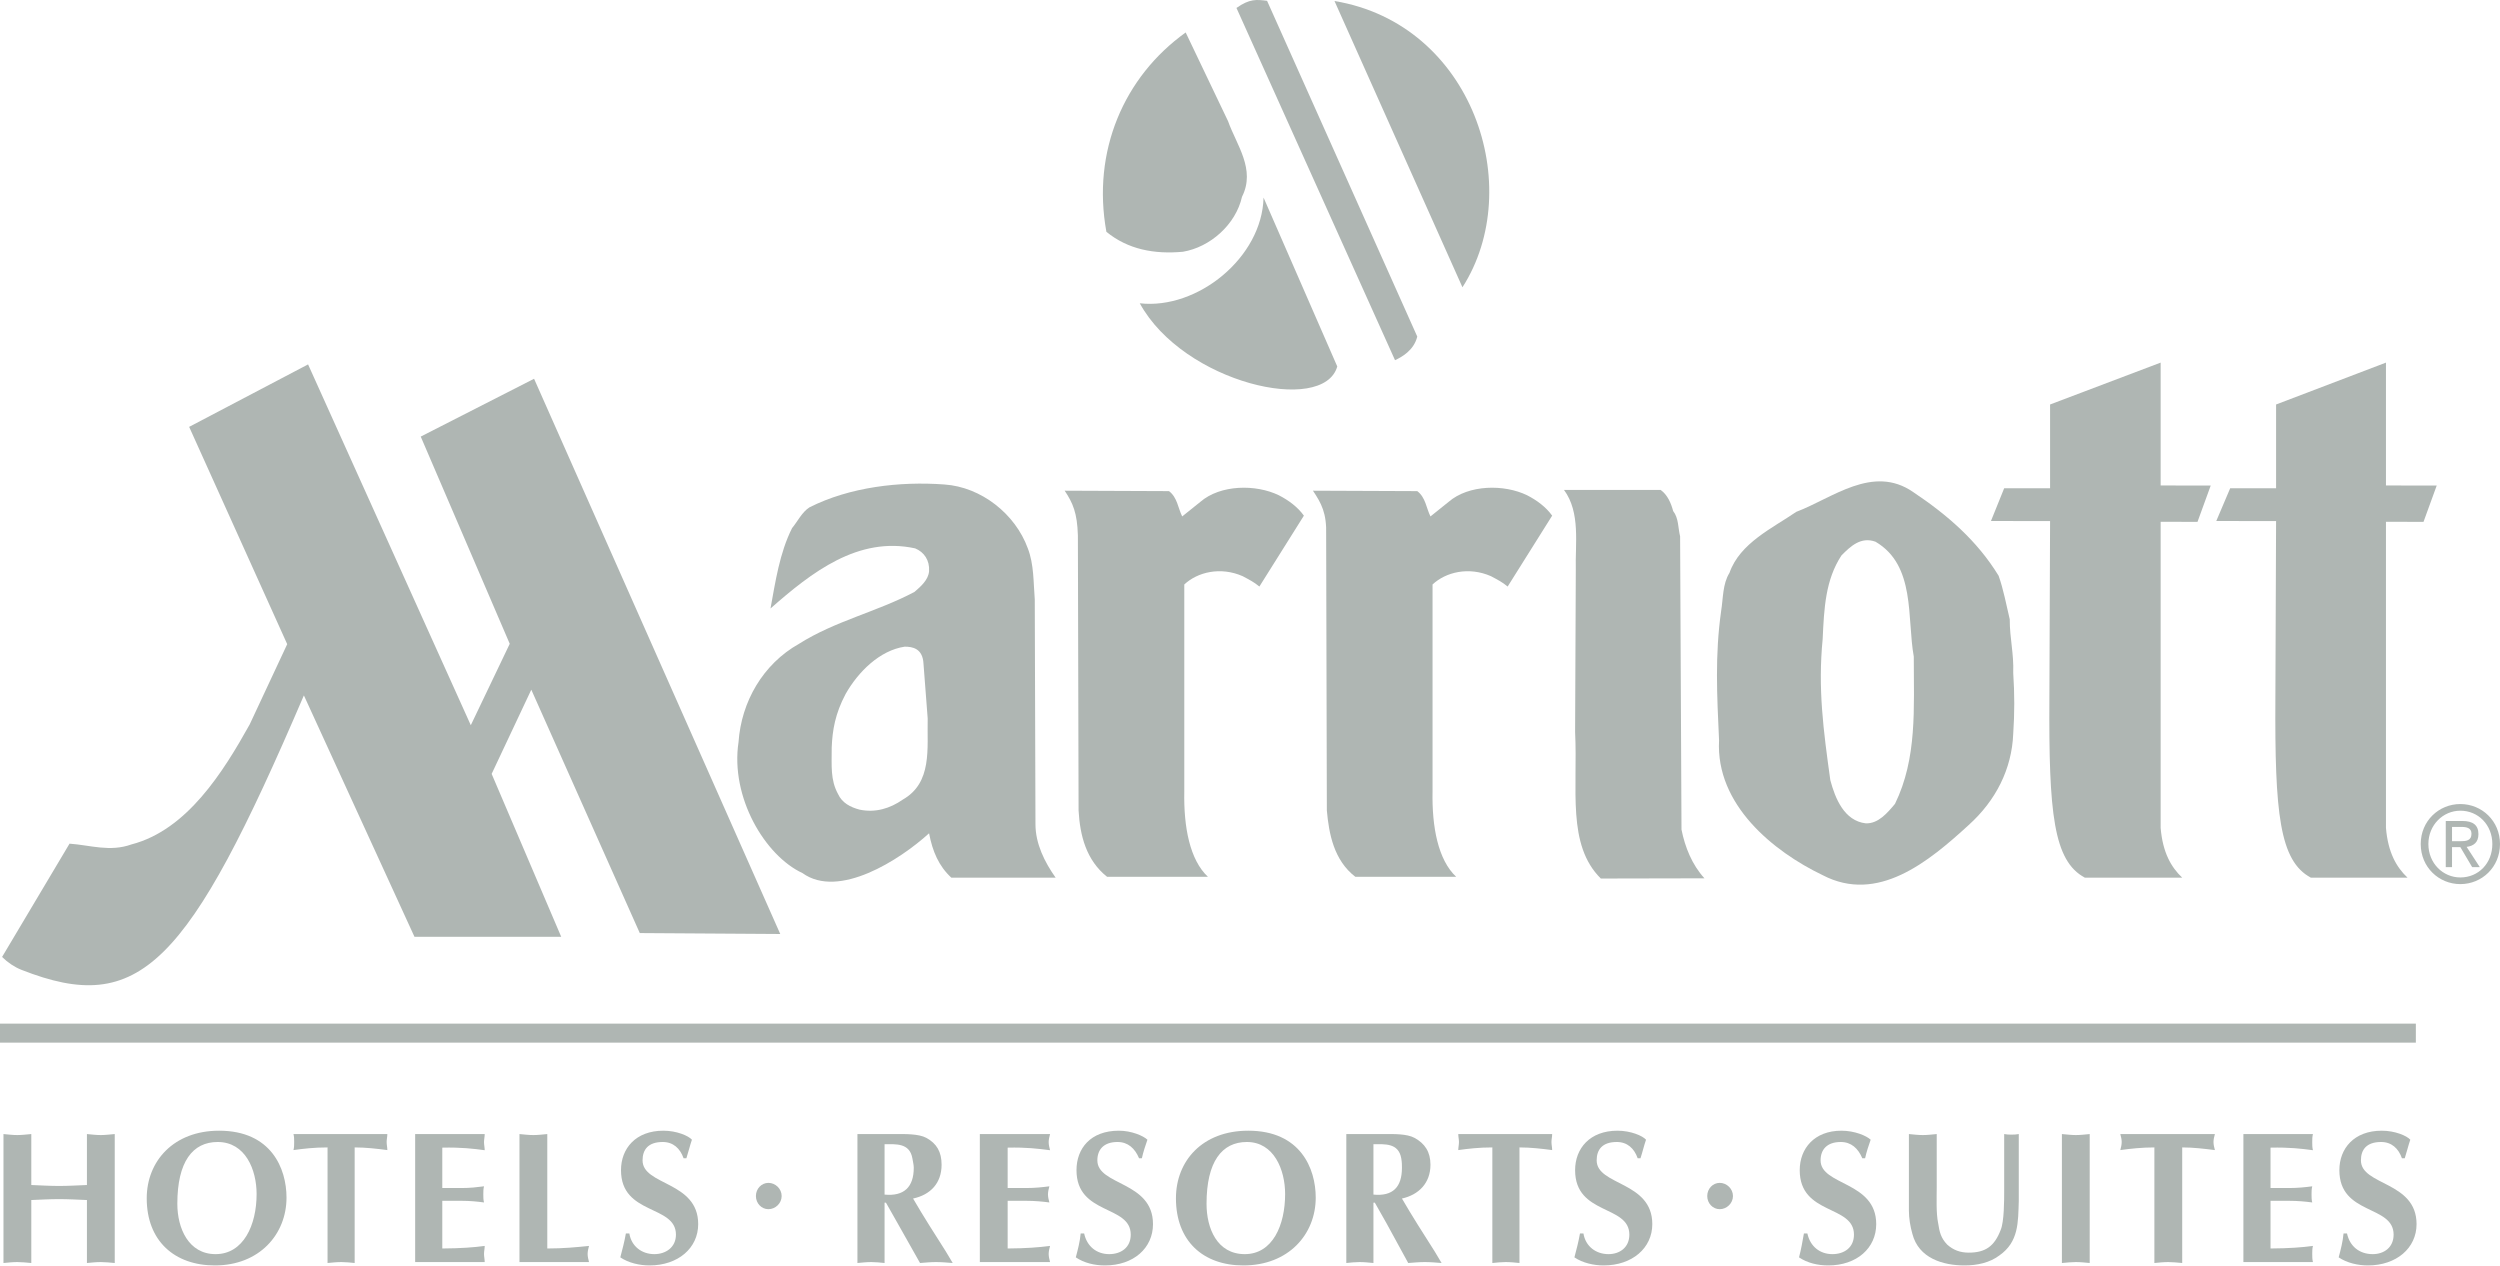
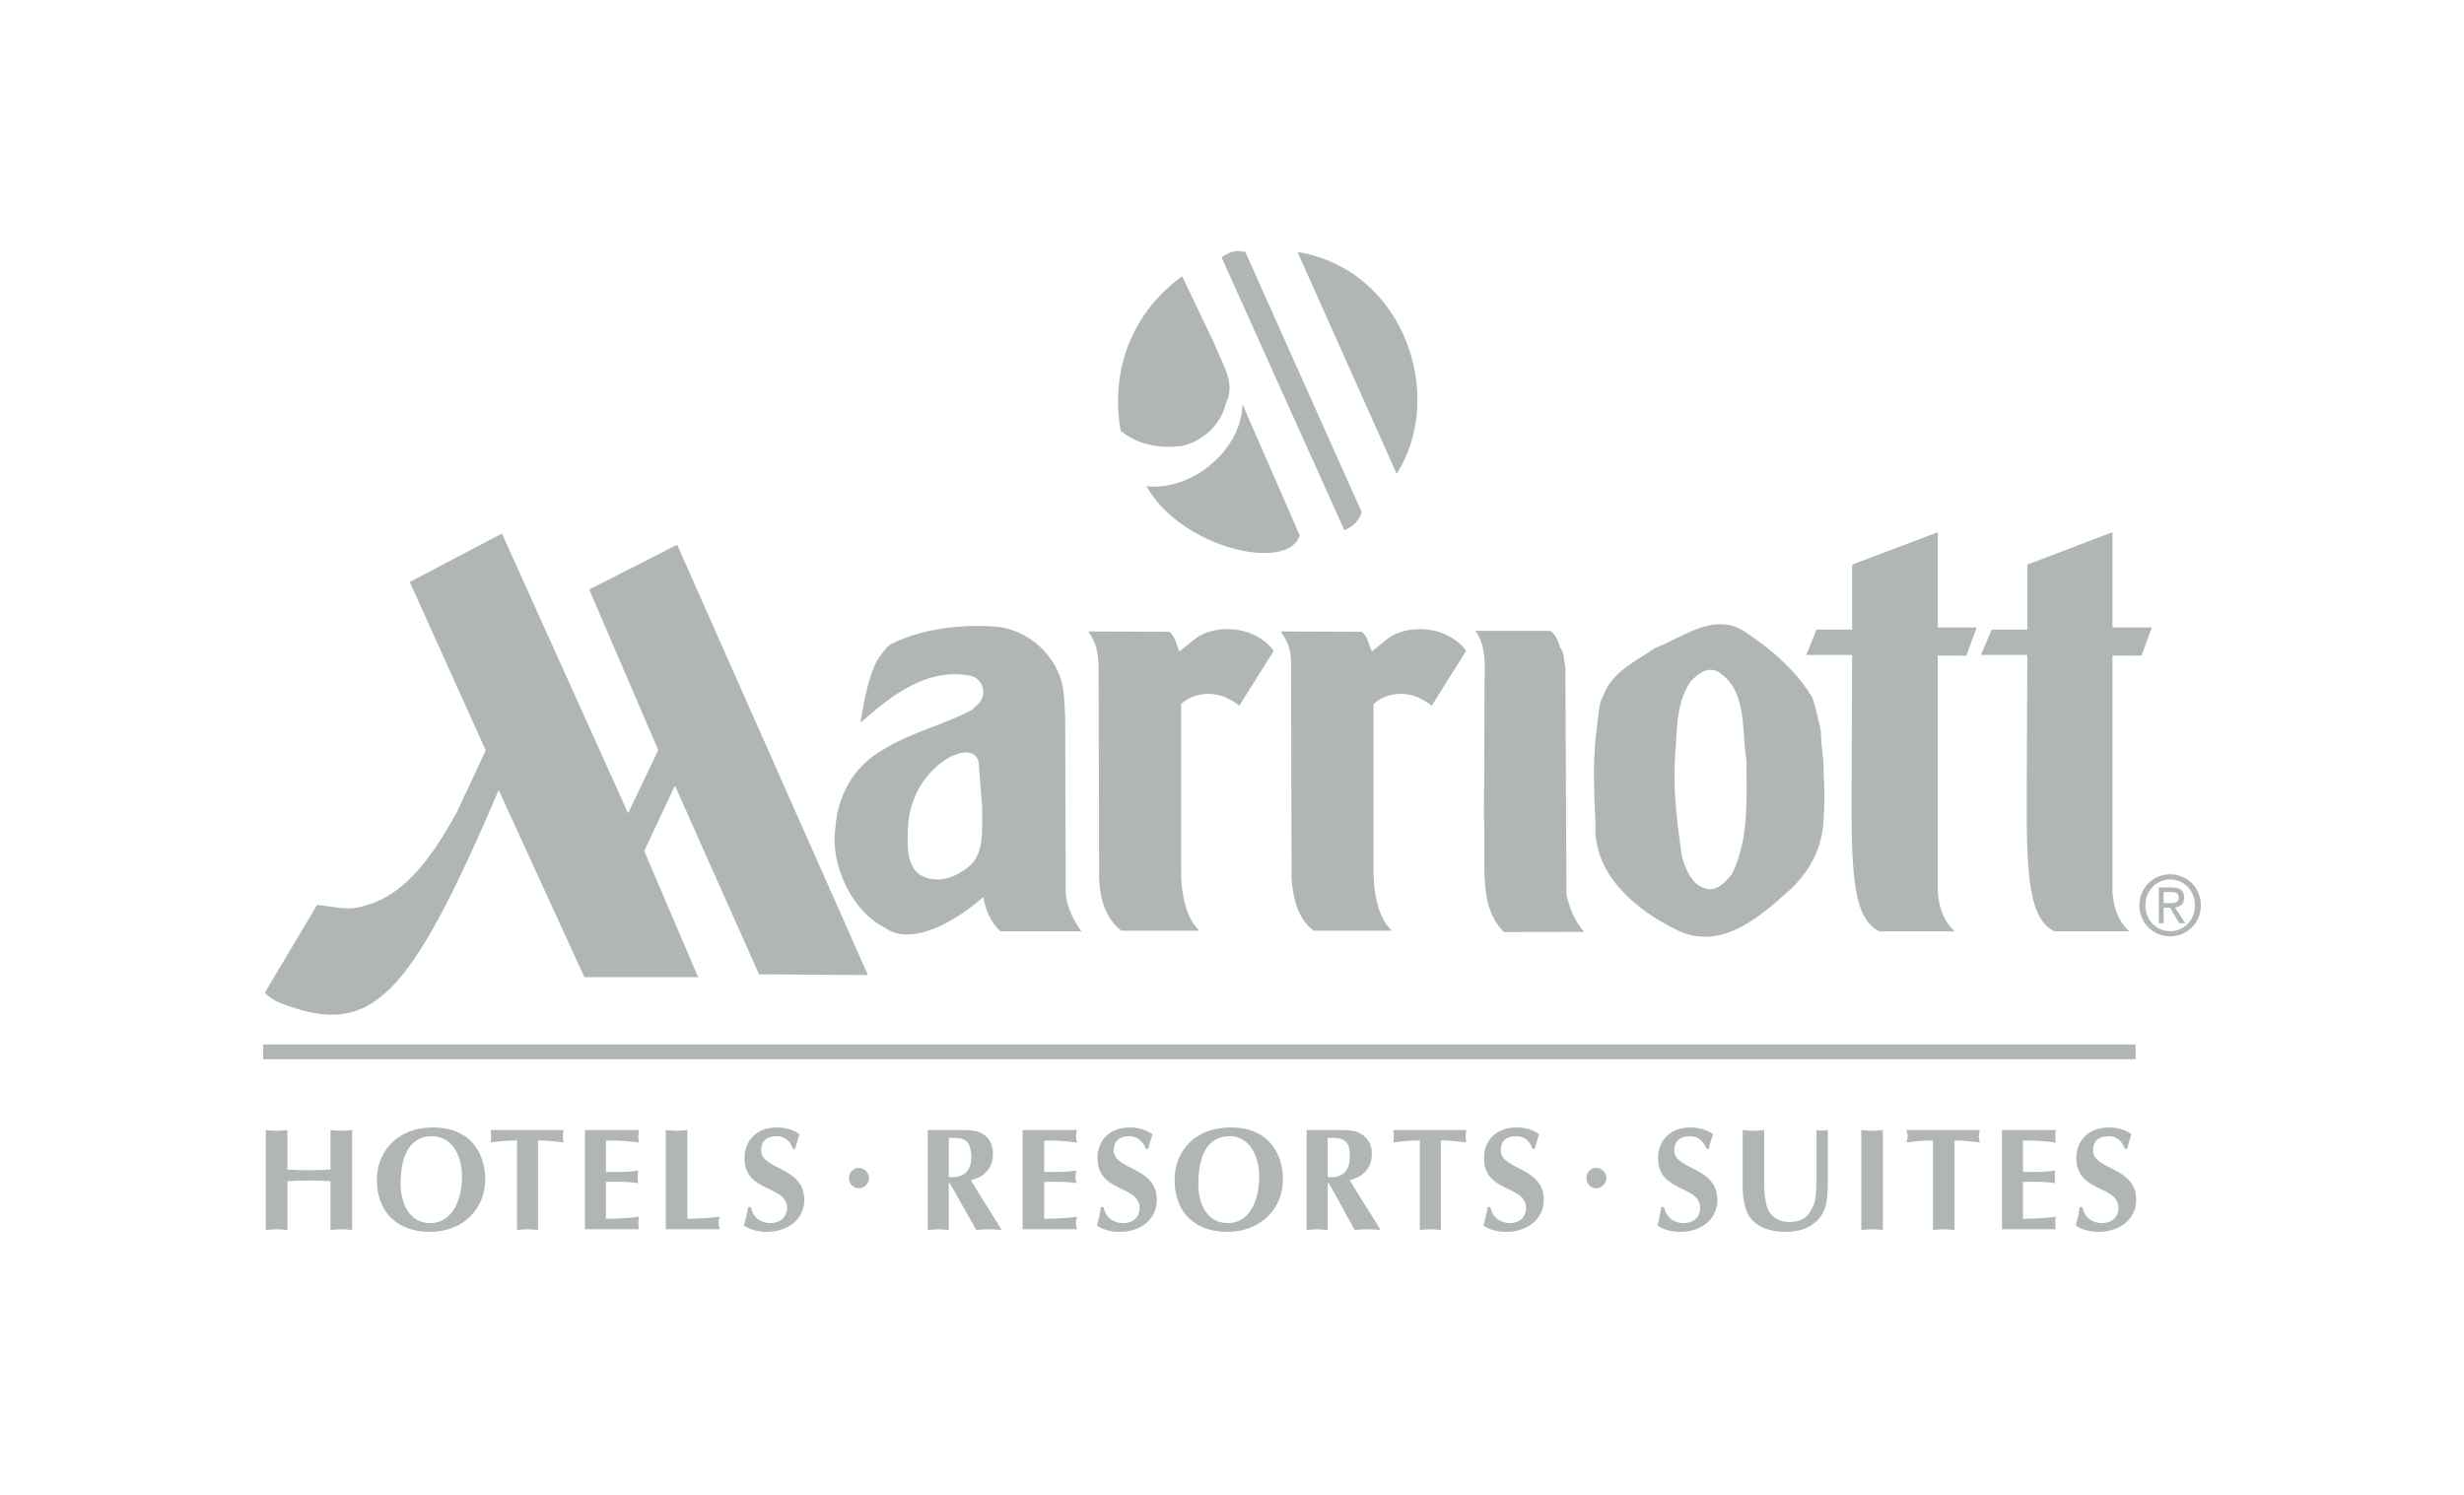
- <svg xmlns="http://www.w3.org/2000/svg" width="162" height="82" viewBox="0 0 162 82" fill="none">
-   <path d="M149.743 56.873C147.715 55.785 147.4 52.709 147.445 45.229L147.49 33.766L143.615 33.761L144.516 31.64H147.49V26.211L154.61 23.497V31.459L157.899 31.464L157.043 33.817L154.61 33.812V53.65C154.745 55.247 155.286 56.188 156.007 56.873H149.743Z" fill="#AFB6B3" />
-   <path d="M44.297 75.057C44.071 74.413 43.621 74.001 42.945 74.001C41.998 74.001 41.638 74.501 41.638 75.191C41.638 76.836 45.243 76.535 45.243 79.323C45.243 80.879 43.936 82 42.089 82C41.458 82 40.737 81.843 40.196 81.477C40.331 80.963 40.466 80.453 40.556 79.93H40.782C40.917 80.768 41.593 81.268 42.404 81.268C43.125 81.268 43.801 80.842 43.801 80.004C43.801 78.054 40.241 78.763 40.241 75.826C40.241 74.427 41.187 73.269 42.99 73.269C43.846 73.269 44.612 73.598 44.837 73.853C44.702 74.242 44.612 74.645 44.477 75.057H44.297Z" fill="#AFB6B3" />
-   <path d="M79.58 7.856C80.121 9.389 81.383 10.973 80.482 12.752C80.076 14.558 78.409 16.022 76.651 16.314C74.804 16.485 73.091 16.165 71.694 15.021C70.748 9.806 72.821 4.98 76.832 2.104L79.58 7.856Z" fill="#AFB6B3" />
-   <path d="M86.655 23.748C85.754 26.902 76.696 24.831 73.857 19.653C77.597 20.079 81.788 16.68 81.878 12.803L86.655 23.748Z" fill="#AFB6B3" />
-   <path d="M90.397 23.34C90.803 23.15 91.614 22.724 91.839 21.811L82.106 0.052C81.43 -0.032 80.979 -0.092 80.123 0.515L90.397 23.34Z" fill="#AFB6B3" />
-   <path d="M94.767 18.616C98.912 12.154 95.442 1.552 86.475 0.066L94.767 18.616Z" fill="#AFB6B3" />
-   <path d="M0 67.563H156.547V66.331H0V67.563Z" fill="#AFB6B3" />
-   <path d="M50.651 77.503C50.651 77.03 50.245 76.65 49.794 76.65C49.344 76.65 48.983 77.03 48.983 77.503C48.983 77.975 49.344 78.355 49.794 78.355C50.245 78.355 50.651 77.975 50.651 77.503Z" fill="#AFB6B3" />
-   <path d="M93.866 32.524C95.172 31.394 97.471 31.371 98.958 32.094C99.589 32.418 100.174 32.849 100.58 33.414L97.696 38.008C97.335 37.712 97.065 37.578 96.615 37.337C95.172 36.702 93.685 37.073 92.829 37.874V51.283C92.784 53.603 93.19 55.72 94.361 56.818H87.827C86.43 55.743 86.115 54.025 85.98 52.519L85.935 34.687C85.98 33.242 85.619 32.608 85.079 31.797L91.838 31.825C92.379 32.228 92.424 32.927 92.694 33.465L93.866 32.524Z" fill="#AFB6B3" />
-   <path d="M102.112 36.934C102.067 35.239 102.427 33.21 101.346 31.746H107.609C108.06 32.071 108.285 32.608 108.421 33.117C108.781 33.571 108.736 34.22 108.871 34.757L108.961 53.756C109.187 54.886 109.637 56.026 110.448 56.915L103.734 56.929C101.526 54.743 102.247 51.148 102.067 47.438L102.112 36.934Z" fill="#AFB6B3" />
-   <path d="M112.071 37.119C112.747 35.188 114.865 34.22 116.397 33.168C118.74 32.284 121.354 30.079 123.968 31.881C126.176 33.358 128.113 35.026 129.51 37.309C129.826 38.194 130.006 39.189 130.231 40.13C130.231 41.394 130.502 42.334 130.457 43.599C130.547 44.97 130.547 46.206 130.457 47.55C130.366 49.833 129.33 51.876 127.573 53.46C124.959 55.854 121.669 58.568 118.109 56.711C114.91 55.178 111.17 52.144 111.395 47.976C111.26 45.021 111.125 42.469 111.53 39.592C111.665 38.759 111.62 37.846 112.071 37.119ZM118.605 50.556C118.921 51.741 119.506 53.191 120.903 53.353C121.714 53.381 122.3 52.681 122.796 52.089C124.238 49.134 124.013 45.91 124.013 42.547C123.562 40.051 124.148 36.637 121.534 35.104C120.588 34.757 119.912 35.401 119.326 35.993C118.29 37.578 118.2 39.393 118.109 41.408C117.794 44.632 118.154 47.304 118.605 50.556Z" fill="#AFB6B3" />
-   <path d="M135.098 56.873C133.07 55.785 132.754 52.709 132.8 45.229L132.845 33.766L129.014 33.761L129.87 31.64H132.845V26.211L140.01 23.497V31.459L143.254 31.464L142.398 33.817L140.01 33.812V53.65C140.145 55.247 140.686 56.188 141.406 56.873H135.098Z" fill="#AFB6B3" />
-   <path d="M69.847 34.687C69.802 33.242 69.531 32.608 68.991 31.797L75.75 31.825C76.291 32.228 76.336 32.927 76.606 33.465L77.778 32.524C79.085 31.394 81.383 31.371 82.87 32.094C83.501 32.418 84.087 32.849 84.492 33.414L81.608 38.008C81.248 37.712 80.977 37.578 80.527 37.337C79.085 36.702 77.598 37.073 76.742 37.874V51.283C76.696 53.603 77.102 55.72 78.274 56.818H71.74C70.388 55.743 69.982 54.145 69.892 52.519L69.847 34.687Z" fill="#AFB6B3" />
-   <path d="M18.611 41.742L16.178 46.947C14.465 50.018 12.122 53.784 8.517 54.719C7.12 55.22 5.858 54.766 4.506 54.669L0.135 62.01C0.496 62.371 0.946 62.672 1.397 62.848C9.058 65.859 12.167 62.621 19.692 45.062L26.857 60.703H36.366L31.859 50.148L34.428 44.692L41.458 60.463L50.56 60.523L34.608 24.544L27.263 28.291L33.031 41.718L30.508 46.994L19.963 23.613L12.257 27.661L18.611 41.742Z" fill="#AFB6B3" />
-   <path d="M47.857 48.087C48.037 45.479 49.434 43.034 51.777 41.718C54.12 40.236 56.824 39.648 59.258 38.356C59.663 38.008 60.159 37.578 60.204 37.013C60.249 36.313 59.888 35.776 59.303 35.535C55.607 34.729 52.588 37.091 49.929 39.43C50.245 37.712 50.515 35.831 51.327 34.22C51.687 33.789 51.957 33.196 52.453 32.876C55.067 31.556 58.311 31.181 61.195 31.394C63.584 31.556 65.792 33.303 66.603 35.535C67.008 36.582 66.963 37.767 67.053 38.842L67.098 53.409C67.098 54.668 67.684 55.854 68.405 56.873H61.646C60.835 56.123 60.429 55.178 60.204 53.997C58.311 55.72 54.346 58.272 52.002 56.577C49.569 55.451 47.316 51.658 47.857 48.087ZM59.843 43.02C59.798 42.01 59.122 41.904 58.627 41.904C57.004 42.144 55.607 43.538 54.796 44.97C54.12 46.243 53.94 47.318 53.895 48.434C53.895 49.639 53.805 50.532 54.301 51.445C54.571 52.038 55.112 52.306 55.697 52.464C56.734 52.681 57.68 52.385 58.491 51.82C60.429 50.718 60.069 48.513 60.114 46.554L59.843 43.02Z" fill="#AFB6B3" />
-   <path d="M112.296 77.503C112.296 77.03 111.89 76.65 111.44 76.65C110.989 76.65 110.629 77.03 110.629 77.503C110.629 77.975 110.989 78.355 111.44 78.355C111.89 78.355 112.296 77.975 112.296 77.503Z" fill="#AFB6B3" />
-   <path d="M55.562 73.487H58.086C58.627 73.487 59.528 73.464 60.023 73.732C60.699 74.098 61.015 74.645 61.015 75.474C61.015 76.669 60.294 77.424 59.167 77.665C59.843 78.832 60.564 79.953 61.285 81.088L61.736 81.843C61.375 81.815 61.015 81.782 60.654 81.782C60.294 81.782 59.978 81.815 59.618 81.843L58.176 79.286C57.996 78.957 57.68 78.397 57.41 77.933H57.32V81.843C57.049 81.815 56.734 81.782 56.464 81.782C56.148 81.782 55.878 81.815 55.562 81.843V73.487ZM57.32 77.41C58.581 77.53 59.212 76.924 59.212 75.668C59.212 75.497 59.167 75.317 59.122 75.057C58.942 74.047 58.041 74.145 57.32 74.145V77.41Z" fill="#AFB6B3" />
-   <path d="M68.044 73.487C67.999 73.658 67.954 73.844 67.954 74.01C67.954 74.182 67.999 74.367 68.044 74.534C67.278 74.436 66.512 74.339 65.296 74.367V76.984H66.512C67.053 76.984 67.549 76.933 67.999 76.873C67.954 77.044 67.909 77.225 67.909 77.396C67.909 77.567 67.954 77.753 67.999 77.919C67.549 77.859 67.053 77.813 66.512 77.813H65.296V80.902C66.512 80.893 67.278 80.833 68.044 80.736C67.999 80.902 67.954 81.088 67.954 81.259C67.954 81.426 67.999 81.611 68.044 81.782H63.493V73.487H68.044Z" fill="#AFB6B3" />
-   <path d="M73.812 75.057C73.542 74.413 73.091 74.001 72.416 74.001C71.514 74.001 71.109 74.501 71.109 75.191C71.109 76.836 74.714 76.535 74.714 79.323C74.714 80.879 73.452 82 71.604 82C70.928 82 70.253 81.843 69.712 81.477C69.847 80.963 69.982 80.453 70.027 79.93H70.253C70.433 80.768 71.064 81.268 71.875 81.268C72.641 81.268 73.272 80.842 73.272 80.004C73.272 78.054 69.757 78.763 69.757 75.826C69.757 74.427 70.658 73.269 72.506 73.269C73.317 73.269 74.083 73.598 74.353 73.853C74.218 74.242 74.083 74.645 73.993 75.057H73.812Z" fill="#AFB6B3" />
-   <path d="M80.572 82C77.959 82 76.201 80.416 76.201 77.651C76.201 75.228 77.913 73.269 80.888 73.269C84.267 73.269 85.259 75.715 85.259 77.605C85.259 79.981 83.501 82 80.572 82ZM78.184 78.007C78.184 79.587 78.86 81.268 80.662 81.268C82.465 81.268 83.276 79.392 83.276 77.373C83.276 75.803 82.555 74.001 80.797 74.001C79.175 74.001 78.184 75.279 78.184 78.007Z" fill="#AFB6B3" />
-   <path d="M87.241 73.487H89.765C90.305 73.487 91.162 73.464 91.657 73.732C92.333 74.098 92.694 74.645 92.694 75.474C92.694 76.669 91.928 77.424 90.846 77.665C91.522 78.832 92.243 79.953 92.964 81.088L93.415 81.843C93.054 81.815 92.694 81.782 92.333 81.782C91.973 81.782 91.612 81.815 91.252 81.843L89.855 79.286C89.675 78.957 89.359 78.397 89.089 77.933H88.999V81.843C88.683 81.815 88.413 81.782 88.097 81.782C87.827 81.782 87.512 81.815 87.241 81.843V73.487ZM88.999 77.41C90.26 77.53 90.846 76.924 90.846 75.668C90.846 75.497 90.846 75.317 90.801 75.057C90.621 74.047 89.72 74.145 88.999 74.145V77.41Z" fill="#AFB6B3" />
-   <path d="M98.462 81.843C98.191 81.815 97.876 81.782 97.56 81.782C97.29 81.782 96.975 81.815 96.704 81.843V74.353C95.848 74.353 95.127 74.436 94.496 74.525C94.496 74.353 94.541 74.182 94.541 74.001C94.541 73.83 94.496 73.658 94.496 73.487H100.58C100.58 73.658 100.535 73.83 100.535 74.001C100.535 74.182 100.58 74.353 100.58 74.525C99.904 74.436 99.183 74.353 98.462 74.353V81.843Z" fill="#AFB6B3" />
-   <path d="M106.122 75.057C105.897 74.413 105.446 74.001 104.77 74.001C103.824 74.001 103.464 74.501 103.464 75.191C103.464 76.836 107.069 76.535 107.069 79.323C107.069 80.879 105.762 82 103.914 82C103.283 82 102.562 81.843 102.022 81.477C102.157 80.963 102.292 80.453 102.382 79.93H102.607C102.743 80.768 103.419 81.268 104.23 81.268C104.951 81.268 105.582 80.842 105.582 80.004C105.582 78.054 102.067 78.763 102.067 75.826C102.067 74.427 103.013 73.269 104.816 73.269C105.672 73.269 106.438 73.598 106.663 73.853C106.528 74.242 106.438 74.645 106.303 75.057H106.122Z" fill="#AFB6B3" />
-   <path d="M120.678 75.057C120.407 74.413 119.957 74.001 119.281 74.001C118.38 74.001 117.974 74.501 117.974 75.191C117.974 76.836 121.579 76.535 121.579 79.323C121.579 80.879 120.317 82 118.47 82C117.794 82 117.118 81.843 116.577 81.477C116.712 80.963 116.802 80.453 116.893 79.93H117.118C117.298 80.768 117.929 81.268 118.74 81.268C119.506 81.268 120.137 80.842 120.137 80.004C120.137 78.054 116.622 78.763 116.622 75.826C116.622 74.427 117.568 73.269 119.326 73.269C120.182 73.269 120.948 73.598 121.219 73.853C121.083 74.242 120.948 74.645 120.858 75.057H120.678Z" fill="#AFB6B3" />
-   <path d="M123.697 73.487C124.013 73.515 124.283 73.552 124.598 73.552C124.914 73.552 125.184 73.515 125.5 73.487V76.947C125.5 77.618 125.455 78.614 125.59 79.249C125.68 79.846 125.77 80.221 126.176 80.648C126.581 81.013 127.032 81.171 127.573 81.171C128.654 81.171 129.24 80.759 129.645 79.698C129.871 79.161 129.871 77.776 129.871 77.178V73.487C130.006 73.515 130.186 73.524 130.321 73.524C130.502 73.524 130.682 73.515 130.817 73.487V77.822C130.772 79.212 130.817 80.476 129.555 81.356C128.924 81.829 128.113 82 127.302 82C125.905 82 124.328 81.537 123.922 79.953C123.787 79.48 123.697 78.943 123.697 78.457V73.487Z" fill="#AFB6B3" />
-   <path d="M133.611 73.487C133.926 73.515 134.242 73.552 134.512 73.552C134.828 73.552 135.098 73.515 135.413 73.487V81.843C135.098 81.815 134.828 81.782 134.512 81.782C134.242 81.782 133.926 81.815 133.611 81.843V73.487Z" fill="#AFB6B3" />
-   <path d="M141.407 81.843C141.091 81.815 140.776 81.782 140.505 81.782C140.19 81.782 139.92 81.815 139.604 81.843V74.353C138.793 74.353 138.027 74.436 137.396 74.525C137.441 74.353 137.486 74.182 137.486 74.001C137.486 73.83 137.441 73.658 137.396 73.487H143.525C143.48 73.658 143.435 73.83 143.435 74.001C143.435 74.182 143.48 74.353 143.525 74.525C142.804 74.436 142.128 74.353 141.407 74.353V81.843Z" fill="#AFB6B3" />
-   <path d="M149.878 73.487C149.833 73.658 149.833 73.844 149.833 74.01C149.833 74.182 149.833 74.367 149.878 74.534C149.157 74.436 148.346 74.339 147.13 74.367V76.984H148.346C148.887 76.984 149.383 76.933 149.833 76.873C149.788 77.044 149.788 77.225 149.788 77.396C149.788 77.567 149.788 77.753 149.833 77.919C149.383 77.859 148.887 77.813 148.346 77.813H147.13V80.902C148.346 80.893 149.157 80.833 149.878 80.736C149.833 80.902 149.833 81.088 149.833 81.259C149.833 81.426 149.833 81.611 149.878 81.782H145.372V73.487H149.878Z" fill="#AFB6B3" />
-   <path d="M155.646 75.057C155.421 74.413 154.97 74.001 154.295 74.001C153.348 74.001 152.988 74.501 152.988 75.191C152.988 76.836 156.593 76.535 156.593 79.323C156.593 80.879 155.286 82 153.438 82C152.807 82 152.086 81.843 151.546 81.477C151.681 80.963 151.816 80.453 151.861 79.93H152.086C152.267 80.768 152.898 81.268 153.754 81.268C154.475 81.268 155.106 80.842 155.106 80.004C155.106 78.054 151.591 78.763 151.591 75.826C151.591 74.427 152.537 73.269 154.34 73.269C155.196 73.269 155.962 73.598 156.187 73.853C156.052 74.242 155.962 74.645 155.827 75.057H155.646Z" fill="#AFB6B3" />
-   <path d="M0.225 73.487C0.541 73.515 0.811 73.552 1.127 73.552C1.397 73.552 1.713 73.515 2.028 73.487V76.789C2.614 76.812 3.245 76.85 3.83 76.85C4.416 76.85 5.047 76.812 5.633 76.789V73.487C5.948 73.515 6.219 73.552 6.534 73.552C6.805 73.552 7.12 73.515 7.435 73.487V81.843C7.12 81.815 6.805 81.782 6.534 81.782C6.219 81.782 5.948 81.815 5.633 81.843V77.762C5.047 77.739 4.416 77.702 3.83 77.702C3.245 77.702 2.614 77.739 2.028 77.762V81.843C1.713 81.815 1.397 81.782 1.127 81.782C0.811 81.782 0.541 81.815 0.225 81.843V73.487Z" fill="#AFB6B3" />
-   <path d="M13.925 82C11.311 82 9.508 80.416 9.508 77.651C9.508 75.228 11.266 73.269 14.195 73.269C17.575 73.269 18.566 75.715 18.566 77.605C18.566 79.981 16.808 82 13.925 82ZM11.491 78.007C11.491 79.587 12.212 81.268 13.97 81.268C15.772 81.268 16.628 79.392 16.628 77.373C16.628 75.803 15.907 74.001 14.105 74.001C12.482 74.001 11.491 75.279 11.491 78.007Z" fill="#AFB6B3" />
-   <path d="M22.982 81.843C22.712 81.815 22.396 81.782 22.126 81.782C21.811 81.782 21.54 81.815 21.225 81.843V74.353C20.369 74.353 19.648 74.436 19.017 74.525C19.062 74.353 19.062 74.182 19.062 74.001C19.062 73.83 19.062 73.658 19.017 73.487H25.1C25.1 73.658 25.055 73.83 25.055 74.001C25.055 74.182 25.1 74.353 25.1 74.525C24.424 74.436 23.703 74.353 22.982 74.353V81.843Z" fill="#AFB6B3" />
-   <path d="M31.409 73.487C31.409 73.658 31.364 73.844 31.364 74.01C31.364 74.182 31.409 74.367 31.409 74.534C30.688 74.436 29.877 74.339 28.66 74.367V76.984H29.922C30.462 76.984 30.913 76.933 31.364 76.873C31.319 77.044 31.319 77.225 31.319 77.396C31.319 77.567 31.319 77.753 31.364 77.919C30.913 77.859 30.462 77.813 29.922 77.813H28.66V80.902C29.877 80.893 30.688 80.833 31.409 80.736C31.409 80.902 31.364 81.088 31.364 81.259C31.364 81.426 31.409 81.611 31.409 81.782H26.902V73.487H31.409Z" fill="#AFB6B3" />
-   <path d="M35.464 80.902C36.501 80.902 37.357 80.819 38.168 80.736C38.123 80.902 38.078 81.088 38.078 81.259C38.078 81.426 38.123 81.611 38.168 81.782H33.662V73.487C33.977 73.515 34.248 73.552 34.563 73.552C34.879 73.552 35.149 73.515 35.464 73.487V80.902Z" fill="#AFB6B3" />
-   <path d="M156.863 54.692C156.863 53.2 158.035 52.102 159.431 52.102C160.828 52.102 162 53.2 162 54.692C162 56.192 160.828 57.29 159.431 57.29C158.035 57.29 156.863 56.192 156.863 54.692ZM159.431 56.859C160.603 56.859 161.504 55.942 161.504 54.692C161.504 53.464 160.603 52.533 159.431 52.533C158.305 52.533 157.359 53.464 157.359 54.692C157.359 55.942 158.305 56.859 159.431 56.859ZM158.891 56.192H158.485V53.2H159.567C160.243 53.2 160.603 53.464 160.603 54.052C160.603 54.59 160.288 54.821 159.837 54.877L160.693 56.192H160.198L159.431 54.895H158.891V56.192ZM159.431 54.511C159.792 54.511 160.152 54.483 160.152 54.025C160.152 53.654 159.837 53.585 159.522 53.585H158.891V54.511H159.431Z" fill="#AFB6B3" />
+ <svg xmlns="http://www.w3.org/2000/svg" width="206" height="125" viewBox="0 0 206 125" fill="none">
+   <path d="M171.743 77.873C169.715 76.785 169.4 73.709 169.445 66.229L169.49 54.766L165.615 54.761L166.516 52.64H169.49V47.211L176.61 44.497V52.459L179.899 52.464L179.043 54.817L176.61 54.812V74.65C176.745 76.247 177.286 77.188 178.007 77.873H171.743Z" fill="#AFB6B3" />
+   <path d="M66.296 96.057C66.071 95.413 65.621 95.001 64.945 95.001C63.998 95.001 63.638 95.501 63.638 96.191C63.638 97.836 67.243 97.535 67.243 100.323C67.243 101.879 65.936 103 64.088 103C63.458 103 62.737 102.843 62.196 102.477C62.331 101.962 62.466 101.453 62.556 100.93H62.782C62.917 101.768 63.593 102.268 64.404 102.268C65.125 102.268 65.801 101.842 65.801 101.004C65.801 99.054 62.241 99.763 62.241 96.826C62.241 95.427 63.187 94.269 64.99 94.269C65.846 94.269 66.612 94.598 66.837 94.853C66.702 95.242 66.612 95.645 66.477 96.057H66.296Z" fill="#AFB6B3" />
+   <path d="M101.58 28.856C102.121 30.389 103.383 31.973 102.482 33.752C102.076 35.558 100.409 37.022 98.651 37.313C96.804 37.485 95.091 37.165 93.694 36.021C92.748 30.806 94.821 25.98 98.832 23.104L101.58 28.856Z" fill="#AFB6B3" />
+   <path d="M108.655 44.748C107.754 47.902 98.696 45.831 95.857 40.653C99.597 41.079 103.788 37.68 103.878 33.803L108.655 44.748Z" fill="#AFB6B3" />
+   <path d="M112.397 44.34C112.803 44.15 113.614 43.724 113.839 42.812L104.106 21.052C103.43 20.968 102.979 20.908 102.123 21.515L112.397 44.34Z" fill="#AFB6B3" />
+   <path d="M116.767 39.615C120.912 33.154 117.443 22.552 108.475 21.066L116.767 39.615Z" fill="#AFB6B3" />
+   <path d="M22 88.563H178.547V87.331H22V88.563Z" fill="#AFB6B3" />
+   <path d="M72.651 98.503C72.651 98.03 72.245 97.65 71.794 97.65C71.344 97.65 70.983 98.03 70.983 98.503C70.983 98.975 71.344 99.355 71.794 99.355C72.245 99.355 72.651 98.975 72.651 98.503Z" fill="#AFB6B3" />
+   <path d="M115.866 53.524C117.173 52.394 119.471 52.371 120.958 53.094C121.589 53.418 122.174 53.849 122.58 54.414L119.696 59.008C119.336 58.712 119.065 58.578 118.615 58.337C117.173 57.702 115.685 58.073 114.829 58.874V72.283C114.784 74.603 115.19 76.72 116.361 77.818H109.827C108.43 76.743 108.115 75.025 107.98 73.519L107.935 55.687C107.98 54.242 107.619 53.608 107.078 52.797L113.838 52.825C114.379 53.228 114.424 53.927 114.694 54.465L115.866 53.524Z" fill="#AFB6B3" />
+   <path d="M124.112 57.934C124.067 56.239 124.427 54.21 123.346 52.746H129.609C130.06 53.071 130.285 53.608 130.421 54.117C130.781 54.571 130.736 55.22 130.871 55.757L130.961 74.756C131.187 75.886 131.637 77.025 132.448 77.915L125.734 77.929C123.526 75.743 124.247 72.148 124.067 68.438L124.112 57.934Z" fill="#AFB6B3" />
+   <path d="M134.071 58.119C134.747 56.188 136.865 55.22 138.397 54.168C140.74 53.284 143.354 51.079 145.968 52.881C148.176 54.358 150.113 56.026 151.51 58.309C151.826 59.194 152.006 60.189 152.231 61.13C152.231 62.394 152.502 63.334 152.457 64.599C152.547 65.97 152.547 67.206 152.457 68.55C152.366 70.833 151.33 72.876 149.573 74.46C146.959 76.854 143.669 79.568 140.109 77.711C136.91 76.178 133.17 73.144 133.395 68.976C133.26 66.021 133.125 63.469 133.53 60.592C133.665 59.759 133.62 58.846 134.071 58.119ZM140.605 71.555C140.921 72.741 141.506 74.191 142.903 74.353C143.714 74.381 144.3 73.681 144.796 73.089C146.238 70.134 146.013 66.91 146.013 63.547C145.562 61.051 146.148 57.637 143.534 56.104C142.588 55.757 141.912 56.401 141.326 56.993C140.29 58.578 140.2 60.393 140.109 62.408C139.794 65.632 140.154 68.304 140.605 71.555Z" fill="#AFB6B3" />
+   <path d="M157.098 77.873C155.07 76.785 154.754 73.709 154.8 66.229L154.845 54.766L151.014 54.761L151.87 52.64H154.845V47.211L162.01 44.497V52.459L165.254 52.464L164.398 54.817L162.01 54.812V74.65C162.145 76.247 162.686 77.188 163.406 77.873H157.098Z" fill="#AFB6B3" />
+   <path d="M91.847 55.687C91.802 54.242 91.531 53.608 90.991 52.797L97.75 52.825C98.291 53.228 98.336 53.927 98.606 54.465L99.778 53.524C101.085 52.394 103.383 52.371 104.87 53.094C105.501 53.418 106.087 53.849 106.492 54.414L103.608 59.008C103.248 58.712 102.977 58.578 102.527 58.337C101.085 57.702 99.598 58.073 98.742 58.874V72.283C98.696 74.603 99.102 76.72 100.274 77.818H93.74C92.388 76.743 91.982 75.145 91.892 73.519L91.847 55.687Z" fill="#AFB6B3" />
+   <path d="M40.611 62.742L38.178 67.948C36.465 71.018 34.122 74.784 30.517 75.719C29.12 76.22 27.858 75.766 26.506 75.668L22.135 83.01C22.496 83.371 22.946 83.672 23.397 83.848C31.058 86.859 34.167 83.621 41.693 66.062L48.857 81.704H58.366L53.859 71.148L56.428 65.692L63.458 81.463L72.56 81.523L56.608 45.544L49.263 49.291L55.031 62.718L52.508 67.994L41.963 44.613L34.257 48.661L40.611 62.742Z" fill="#AFB6B3" />
+   <path d="M69.857 69.087C70.037 66.479 71.434 64.034 73.777 62.718C76.12 61.236 78.824 60.648 81.257 59.356C81.663 59.008 82.159 58.578 82.204 58.013C82.249 57.313 81.888 56.776 81.302 56.535C77.607 55.729 74.588 58.091 71.93 60.43C72.245 58.712 72.515 56.831 73.326 55.22C73.687 54.789 73.957 54.196 74.453 53.876C77.067 52.556 80.311 52.181 83.195 52.394C85.584 52.556 87.792 54.303 88.603 56.535C89.008 57.582 88.963 58.767 89.053 59.842L89.098 74.409C89.098 75.668 89.684 76.854 90.405 77.873H83.646C82.835 77.123 82.429 76.178 82.204 74.997C80.311 76.72 76.346 79.272 74.002 77.577C71.569 76.451 69.316 72.658 69.857 69.087ZM81.843 64.02C81.798 63.01 81.122 62.904 80.627 62.904C79.004 63.144 77.607 64.538 76.796 65.97C76.12 67.243 75.94 68.318 75.895 69.434C75.895 70.638 75.805 71.532 76.301 72.445C76.571 73.038 77.112 73.306 77.698 73.464C78.734 73.681 79.68 73.385 80.491 72.82C82.429 71.718 82.069 69.513 82.114 67.554L81.843 64.02Z" fill="#AFB6B3" />
+   <path d="M134.296 98.503C134.296 98.03 133.89 97.65 133.44 97.65C132.989 97.65 132.629 98.03 132.629 98.503C132.629 98.975 132.989 99.355 133.44 99.355C133.89 99.355 134.296 98.975 134.296 98.503Z" fill="#AFB6B3" />
+   <path d="M77.562 94.487H80.086C80.627 94.487 81.528 94.464 82.023 94.732C82.699 95.098 83.015 95.645 83.015 96.474C83.015 97.669 82.294 98.424 81.167 98.665C81.843 99.832 82.564 100.953 83.285 102.088L83.736 102.843C83.375 102.815 83.015 102.782 82.654 102.782C82.294 102.782 81.978 102.815 81.618 102.843L80.176 100.286C79.996 99.957 79.68 99.397 79.41 98.933H79.32V102.843C79.049 102.815 78.734 102.782 78.463 102.782C78.148 102.782 77.878 102.815 77.562 102.843V94.487ZM79.32 98.41C80.582 98.53 81.212 97.924 81.212 96.668C81.212 96.497 81.167 96.317 81.122 96.057C80.942 95.047 80.041 95.145 79.32 95.145V98.41Z" fill="#AFB6B3" />
+   <path d="M90.044 94.487C89.999 94.658 89.954 94.844 89.954 95.01C89.954 95.182 89.999 95.367 90.044 95.534C89.278 95.436 88.512 95.339 87.296 95.367V97.984H88.512C89.053 97.984 89.549 97.933 89.999 97.873C89.954 98.044 89.909 98.225 89.909 98.396C89.909 98.567 89.954 98.753 89.999 98.919C89.549 98.859 89.053 98.813 88.512 98.813H87.296V101.902C88.512 101.893 89.278 101.833 90.044 101.736C89.999 101.902 89.954 102.088 89.954 102.259C89.954 102.426 89.999 102.611 90.044 102.782H85.493V94.487H90.044Z" fill="#AFB6B3" />
+   <path d="M95.812 96.057C95.542 95.413 95.091 95.001 94.416 95.001C93.514 95.001 93.109 95.501 93.109 96.191C93.109 97.836 96.714 97.535 96.714 100.323C96.714 101.879 95.452 103 93.604 103C92.928 103 92.253 102.843 91.712 102.477C91.847 101.962 91.982 101.453 92.027 100.93H92.253C92.433 101.768 93.064 102.268 93.875 102.268C94.641 102.268 95.272 101.842 95.272 101.004C95.272 99.054 91.757 99.763 91.757 96.826C91.757 95.427 92.658 94.269 94.506 94.269C95.317 94.269 96.083 94.598 96.353 94.853C96.218 95.242 96.083 95.645 95.993 96.057H95.812Z" fill="#AFB6B3" />
+   <path d="M102.572 103C99.959 103 98.201 101.416 98.201 98.651C98.201 96.228 99.913 94.269 102.888 94.269C106.267 94.269 107.259 96.715 107.259 98.605C107.259 100.981 105.501 103 102.572 103ZM100.184 99.007C100.184 100.587 100.86 102.268 102.662 102.268C104.465 102.268 105.276 100.392 105.276 98.373C105.276 96.803 104.555 95.001 102.797 95.001C101.175 95.001 100.184 96.279 100.184 99.007Z" fill="#AFB6B3" />
+   <path d="M109.241 94.487H111.765C112.305 94.487 113.162 94.464 113.657 94.732C114.333 95.098 114.694 95.645 114.694 96.474C114.694 97.669 113.928 98.424 112.846 98.665C113.522 99.832 114.243 100.953 114.964 102.088L115.415 102.843C115.054 102.815 114.694 102.782 114.333 102.782C113.973 102.782 113.612 102.815 113.252 102.843L111.855 100.286C111.675 99.957 111.359 99.397 111.089 98.933H110.999V102.843C110.683 102.815 110.413 102.782 110.097 102.782C109.827 102.782 109.512 102.815 109.241 102.843V94.487ZM110.999 98.41C112.26 98.53 112.846 97.924 112.846 96.668C112.846 96.497 112.846 96.317 112.801 96.057C112.621 95.047 111.72 95.145 110.999 95.145V98.41Z" fill="#AFB6B3" />
+   <path d="M120.462 102.843C120.191 102.815 119.876 102.782 119.56 102.782C119.29 102.782 118.975 102.815 118.704 102.843V95.353C117.848 95.353 117.127 95.436 116.496 95.525C116.496 95.353 116.541 95.182 116.541 95.001C116.541 94.83 116.496 94.658 116.496 94.487H122.58C122.58 94.658 122.535 94.83 122.535 95.001C122.535 95.182 122.58 95.353 122.58 95.525C121.904 95.436 121.183 95.353 120.462 95.353V102.843Z" fill="#AFB6B3" />
+   <path d="M128.122 96.057C127.897 95.413 127.446 95.001 126.77 95.001C125.824 95.001 125.464 95.501 125.464 96.191C125.464 97.836 129.069 97.535 129.069 100.323C129.069 101.879 127.762 103 125.914 103C125.283 103 124.562 102.843 124.022 102.477C124.157 101.962 124.292 101.453 124.382 100.93H124.607C124.743 101.768 125.419 102.268 126.23 102.268C126.951 102.268 127.582 101.842 127.582 101.004C127.582 99.054 124.067 99.763 124.067 96.826C124.067 95.427 125.013 94.269 126.816 94.269C127.672 94.269 128.438 94.598 128.663 94.853C128.528 95.242 128.438 95.645 128.303 96.057H128.122Z" fill="#AFB6B3" />
+   <path d="M142.678 96.057C142.407 95.413 141.957 95.001 141.281 95.001C140.38 95.001 139.974 95.501 139.974 96.191C139.974 97.836 143.579 97.535 143.579 100.323C143.579 101.879 142.317 103 140.47 103C139.794 103 139.118 102.843 138.577 102.477C138.712 101.962 138.802 101.453 138.893 100.93H139.118C139.298 101.768 139.929 102.268 140.74 102.268C141.506 102.268 142.137 101.842 142.137 101.004C142.137 99.054 138.622 99.763 138.622 96.826C138.622 95.427 139.568 94.269 141.326 94.269C142.182 94.269 142.948 94.598 143.219 94.853C143.083 95.242 142.948 95.645 142.858 96.057H142.678Z" fill="#AFB6B3" />
+   <path d="M145.697 94.487C146.013 94.515 146.283 94.552 146.598 94.552C146.914 94.552 147.184 94.515 147.5 94.487V97.947C147.5 98.618 147.455 99.614 147.59 100.249C147.68 100.846 147.77 101.221 148.176 101.648C148.581 102.013 149.032 102.171 149.573 102.171C150.654 102.171 151.24 101.759 151.645 100.698C151.871 100.161 151.871 98.776 151.871 98.178V94.487C152.006 94.515 152.186 94.524 152.321 94.524C152.502 94.524 152.682 94.515 152.817 94.487V98.822C152.772 100.212 152.817 101.476 151.555 102.356C150.924 102.829 150.113 103 149.302 103C147.905 103 146.328 102.537 145.922 100.953C145.787 100.48 145.697 99.943 145.697 99.457V94.487Z" fill="#AFB6B3" />
+   <path d="M155.611 94.487C155.926 94.515 156.242 94.552 156.512 94.552C156.828 94.552 157.098 94.515 157.413 94.487V102.843C157.098 102.815 156.828 102.782 156.512 102.782C156.242 102.782 155.926 102.815 155.611 102.843V94.487Z" fill="#AFB6B3" />
+   <path d="M163.407 102.843C163.091 102.815 162.776 102.782 162.505 102.782C162.19 102.782 161.92 102.815 161.604 102.843V95.353C160.793 95.353 160.027 95.436 159.396 95.525C159.441 95.353 159.486 95.182 159.486 95.001C159.486 94.83 159.441 94.658 159.396 94.487H165.525C165.48 94.658 165.435 94.83 165.435 95.001C165.435 95.182 165.48 95.353 165.525 95.525C164.804 95.436 164.128 95.353 163.407 95.353V102.843Z" fill="#AFB6B3" />
+   <path d="M171.878 94.487C171.833 94.658 171.833 94.844 171.833 95.01C171.833 95.182 171.833 95.367 171.878 95.534C171.157 95.436 170.346 95.339 169.13 95.367V97.984H170.346C170.887 97.984 171.383 97.933 171.833 97.873C171.788 98.044 171.788 98.225 171.788 98.396C171.788 98.567 171.788 98.753 171.833 98.919C171.383 98.859 170.887 98.813 170.346 98.813H169.13V101.902C170.346 101.893 171.157 101.833 171.878 101.736C171.833 101.902 171.833 102.088 171.833 102.259C171.833 102.426 171.833 102.611 171.878 102.782H167.372V94.487H171.878Z" fill="#AFB6B3" />
+   <path d="M177.646 96.057C177.421 95.413 176.97 95.001 176.295 95.001C175.348 95.001 174.988 95.501 174.988 96.191C174.988 97.836 178.593 97.535 178.593 100.323C178.593 101.879 177.286 103 175.438 103C174.807 103 174.086 102.843 173.546 102.477C173.681 101.962 173.816 101.453 173.861 100.93H174.086C174.267 101.768 174.898 102.268 175.754 102.268C176.475 102.268 177.106 101.842 177.106 101.004C177.106 99.054 173.591 99.763 173.591 96.826C173.591 95.427 174.537 94.269 176.34 94.269C177.196 94.269 177.962 94.598 178.187 94.853C178.052 95.242 177.962 95.645 177.827 96.057H177.646Z" fill="#AFB6B3" />
+   <path d="M22.226 94.487C22.541 94.515 22.811 94.552 23.127 94.552C23.397 94.552 23.712 94.515 24.028 94.487V97.789C24.614 97.812 25.245 97.85 25.831 97.85C26.416 97.85 27.047 97.812 27.633 97.789V94.487C27.948 94.515 28.219 94.552 28.534 94.552C28.805 94.552 29.12 94.515 29.436 94.487V102.843C29.12 102.815 28.805 102.782 28.534 102.782C28.219 102.782 27.948 102.815 27.633 102.843V98.762C27.047 98.739 26.416 98.702 25.831 98.702C25.245 98.702 24.614 98.739 24.028 98.762V102.843C23.712 102.815 23.397 102.782 23.127 102.782C22.811 102.782 22.541 102.815 22.226 102.843V94.487Z" fill="#AFB6B3" />
+   <path d="M35.925 103C33.311 103 31.508 101.416 31.508 98.651C31.508 96.228 33.266 94.269 36.195 94.269C39.575 94.269 40.566 96.715 40.566 98.605C40.566 100.981 38.809 103 35.925 103ZM33.491 99.007C33.491 100.587 34.212 102.268 35.969 102.268C37.772 102.268 38.628 100.392 38.628 98.373C38.628 96.803 37.907 95.001 36.105 95.001C34.483 95.001 33.491 96.279 33.491 99.007Z" fill="#AFB6B3" />
+   <path d="M44.982 102.843C44.712 102.815 44.396 102.782 44.126 102.782C43.811 102.782 43.54 102.815 43.225 102.843V95.353C42.368 95.353 41.648 95.436 41.017 95.525C41.062 95.353 41.062 95.182 41.062 95.001C41.062 94.83 41.062 94.658 41.017 94.487H47.1C47.1 94.658 47.055 94.83 47.055 95.001C47.055 95.182 47.1 95.353 47.1 95.525C46.424 95.436 45.703 95.353 44.982 95.353V102.843Z" fill="#AFB6B3" />
+   <path d="M53.409 94.487C53.409 94.658 53.364 94.844 53.364 95.01C53.364 95.182 53.409 95.367 53.409 95.534C52.688 95.436 51.877 95.339 50.66 95.367V97.984H51.922C52.462 97.984 52.913 97.933 53.364 97.873C53.319 98.044 53.319 98.225 53.319 98.396C53.319 98.567 53.319 98.753 53.364 98.919C52.913 98.859 52.462 98.813 51.922 98.813H50.66V101.902C51.877 101.893 52.688 101.833 53.409 101.736C53.409 101.902 53.364 102.088 53.364 102.259C53.364 102.426 53.409 102.611 53.409 102.782H48.903V94.487H53.409Z" fill="#AFB6B3" />
+   <path d="M57.464 101.902C58.501 101.902 59.357 101.819 60.168 101.736C60.123 101.902 60.078 102.088 60.078 102.259C60.078 102.426 60.123 102.611 60.168 102.782H55.662V94.487C55.977 94.515 56.248 94.552 56.563 94.552C56.879 94.552 57.149 94.515 57.464 94.487V101.902Z" fill="#AFB6B3" />
+   <path d="M178.863 75.692C178.863 74.2 180.035 73.103 181.431 73.103C182.828 73.103 184 74.2 184 75.692C184 77.192 182.828 78.29 181.431 78.29C180.035 78.29 178.863 77.192 178.863 75.692ZM181.431 77.859C182.603 77.859 183.504 76.942 183.504 75.692C183.504 74.464 182.603 73.533 181.431 73.533C180.305 73.533 179.359 74.464 179.359 75.692C179.359 76.942 180.305 77.859 181.431 77.859ZM180.891 77.192H180.485V74.2H181.567C182.243 74.2 182.603 74.464 182.603 75.052C182.603 75.59 182.288 75.821 181.837 75.877L182.693 77.192H182.198L181.431 75.895H180.891V77.192ZM181.431 75.511C181.792 75.511 182.152 75.483 182.152 75.025C182.152 74.654 181.837 74.585 181.522 74.585H180.891V75.511H181.431Z" fill="#AFB6B3" />
</svg>
